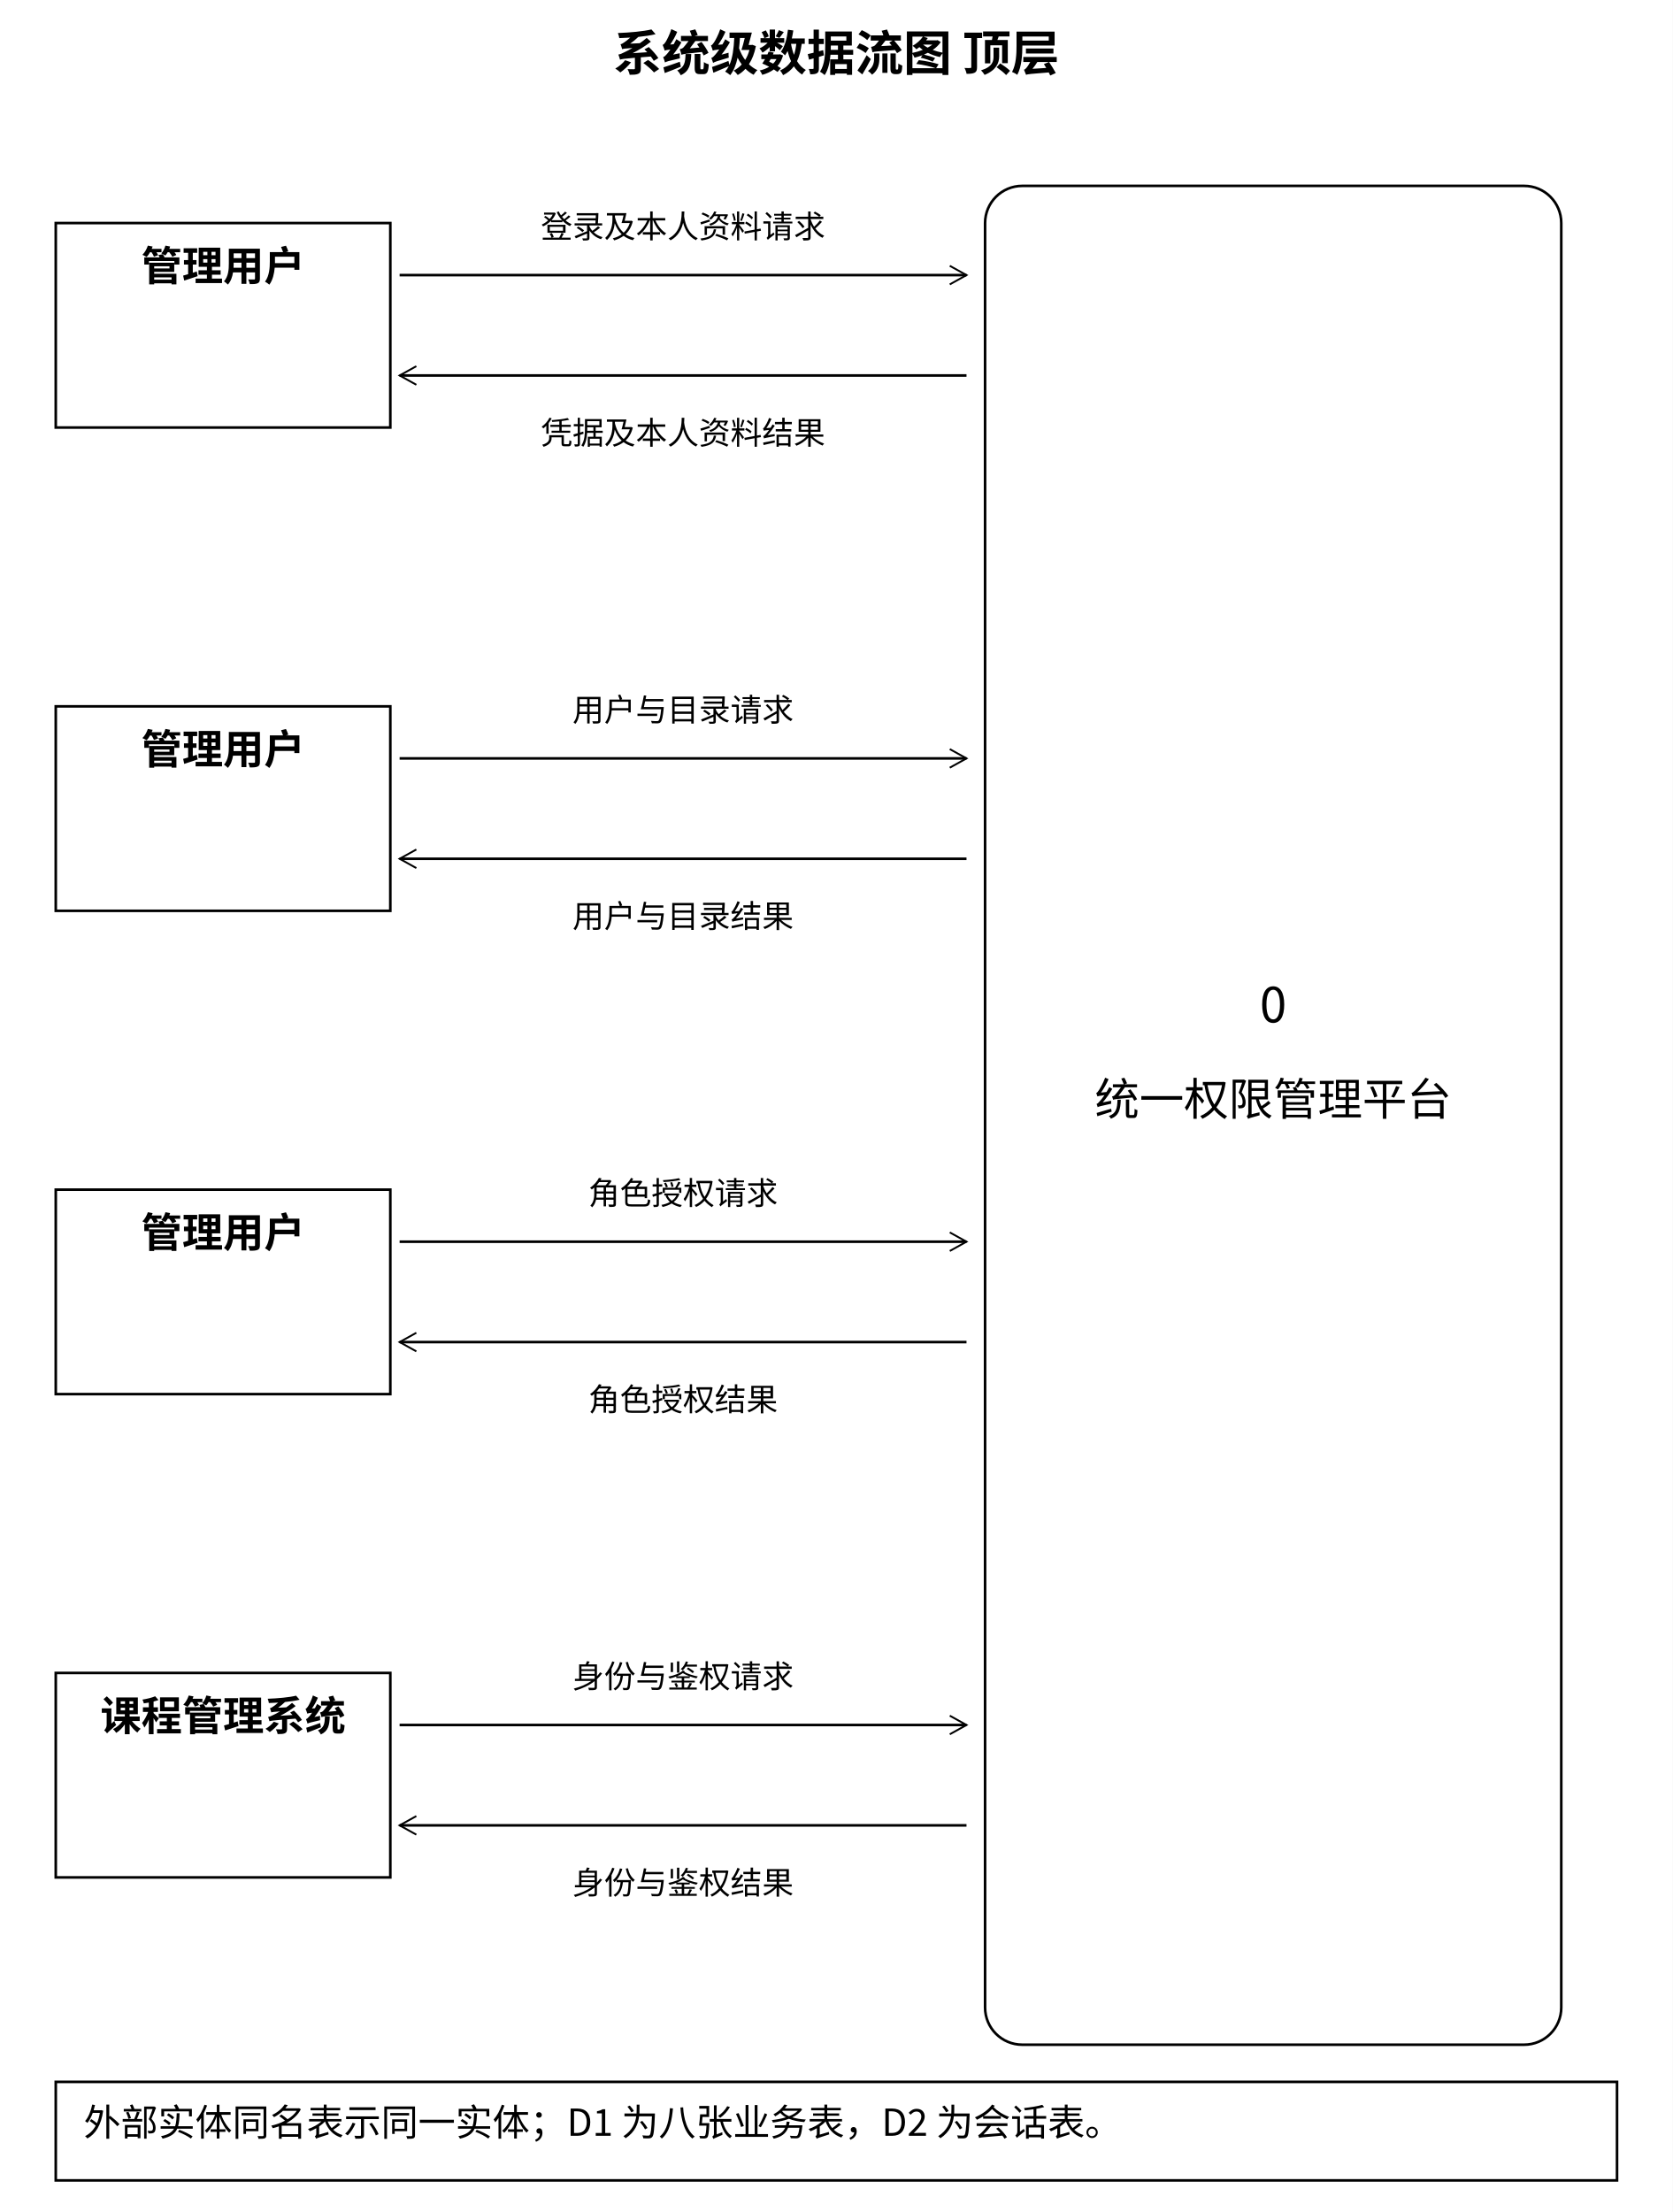
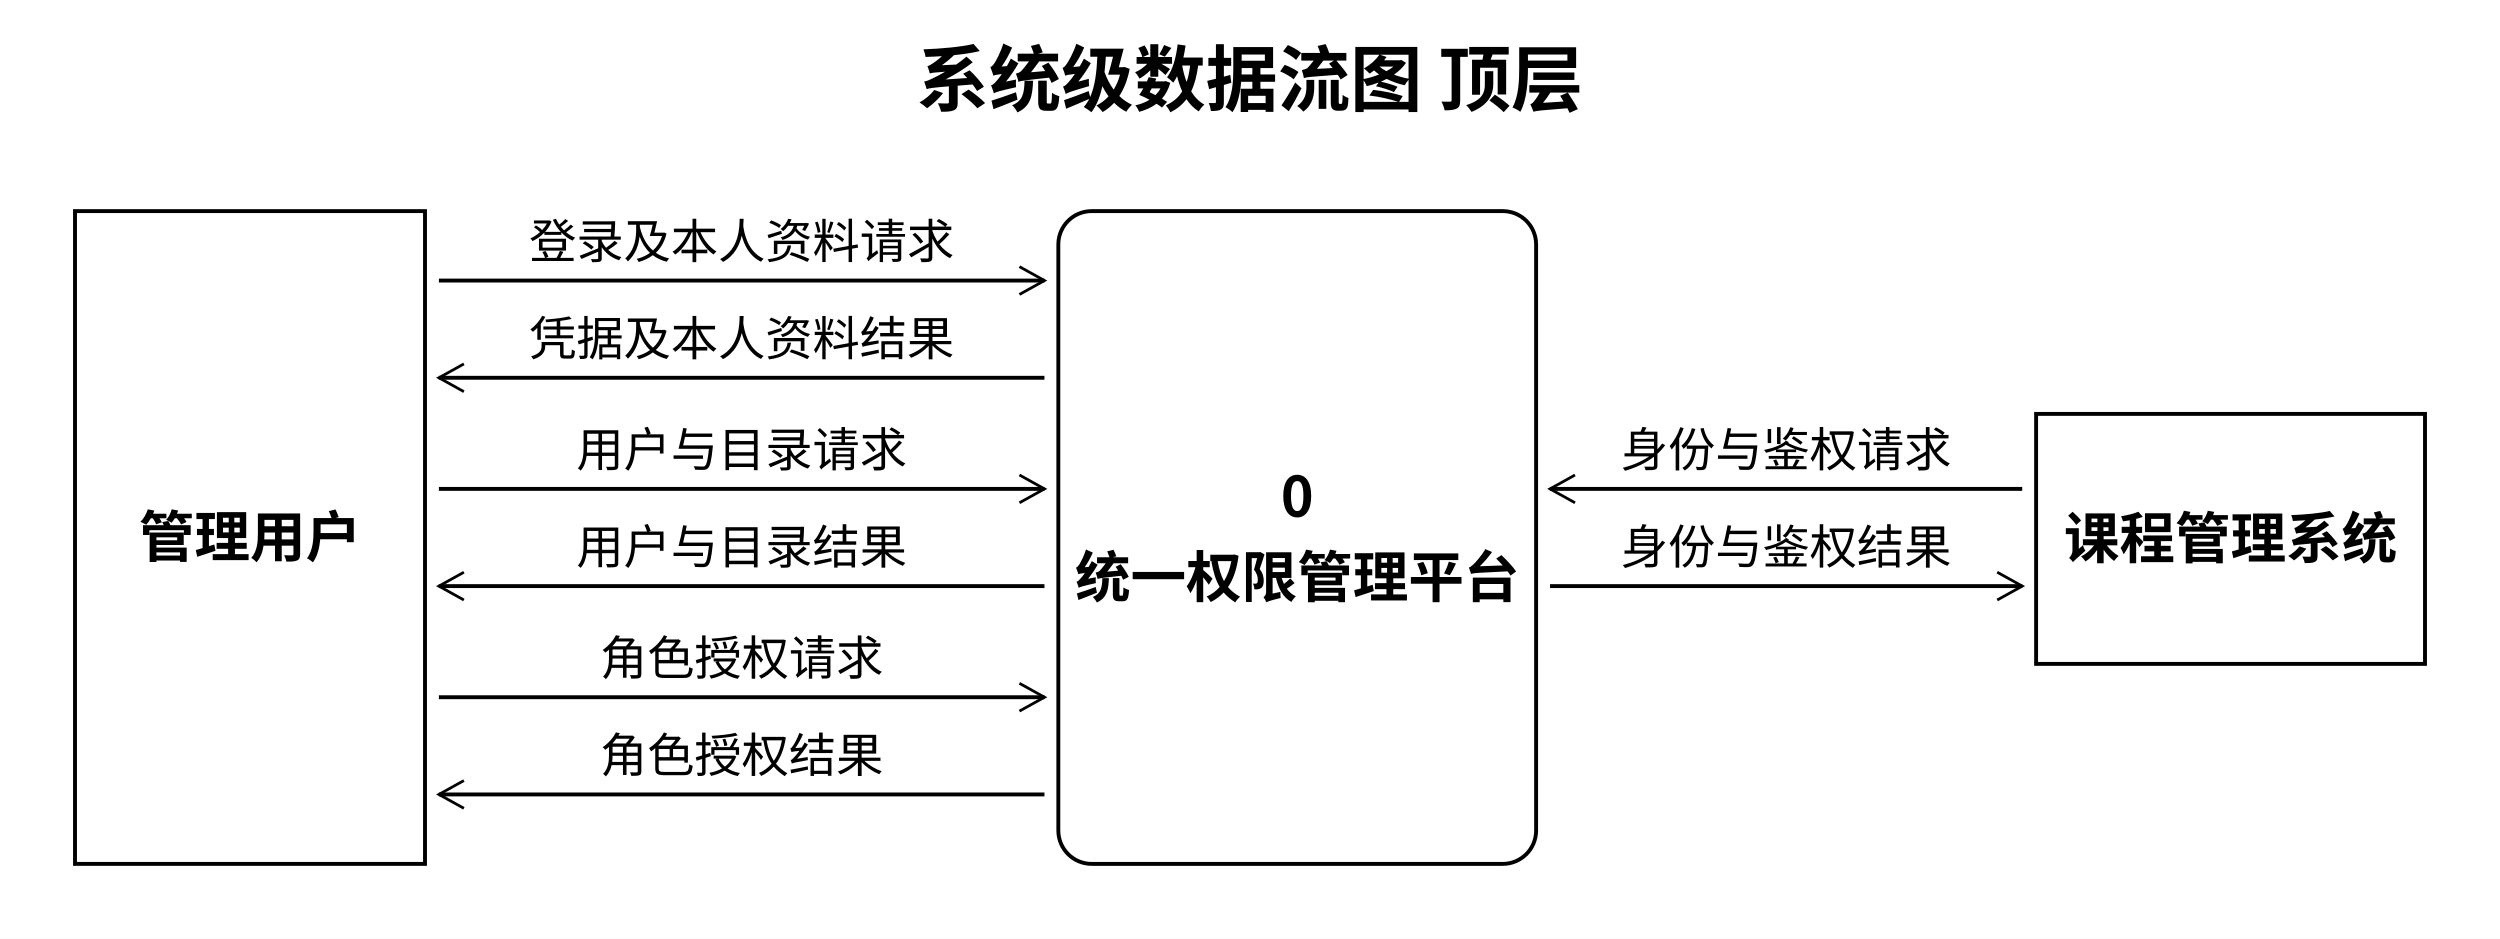
- <svg xmlns="http://www.w3.org/2000/svg" width="900" height="1190" viewBox="0 0 900 1190">
+ <svg xmlns="http://www.w3.org/2000/svg" width="900" height="338" viewBox="0 0 900 338">
  <style>text{font-family:'PingFang SC','Microsoft YaHei','Noto Sans CJK SC',system-ui,sans-serif;fill:black}</style>
  <defs>
    <marker id="open" markerWidth="12" markerHeight="12" refX="10" refY="6" orient="auto" markerUnits="userSpaceOnUse">
      <path d="M1,1 L10,6 L1,11" fill="none" stroke="black" />
    </marker>
    <marker id="filled" markerWidth="12" markerHeight="12" refX="10" refY="6" orient="auto" markerUnits="userSpaceOnUse">
      <path d="M1,1 L10,6 L1,11 Z" fill="black" />
    </marker>
    <marker id="triangle" markerWidth="16" markerHeight="16" refX="14" refY="8" orient="auto" markerUnits="userSpaceOnUse">
      <path d="M1,1 L14,8 L1,15 Z" fill="white" stroke="black" />
    </marker>
  </defs>
  <rect width="100%" height="100%" fill="white" />
  <text x="450.0" y="38" font-size="26" text-anchor="middle" font-weight="600">系统级数据流图 顶层</text>
-   <rect x="530" y="100" width="310" height="1000" rx="20" fill="white" stroke="black" stroke-width="1.4" />
-   <text x="685" y="550" font-size="26" text-anchor="middle" font-weight="400">0</text>
-   <text x="685" y="600" font-size="24" text-anchor="middle" font-weight="400">统一权限管理平台</text>
-   <rect x="30" y="120" width="180" height="110" rx="0" fill="white" stroke="black" stroke-width="1.4" />
-   <text x="120.0" y="151" font-size="22" text-anchor="middle" font-weight="600">管理用户</text>
-   <path d="M 215,148 L 520,148" fill="none" stroke="black" stroke-width="1.4" marker-end="url(#open)" />
-   <rect x="286.0" y="111" width="163" height="23" fill="white" />
-   <text x="367.5" y="128" font-size="17" text-anchor="middle" font-weight="400">登录及本人资料请求</text>
-   <path d="M 520,202 L 215,202" fill="none" stroke="black" stroke-width="1.4" marker-end="url(#open)" />
-   <rect x="286.0" y="222" width="163" height="23" fill="white" />
-   <text x="367.5" y="239" font-size="17" text-anchor="middle" font-weight="400">凭据及本人资料结果</text>
-   <rect x="30" y="380" width="180" height="110" rx="0" fill="white" stroke="black" stroke-width="1.4" />
-   <text x="120.0" y="411" font-size="22" text-anchor="middle" font-weight="600">管理用户</text>
-   <path d="M 215,408 L 520,408" fill="none" stroke="black" stroke-width="1.4" marker-end="url(#open)" />
-   <rect x="303.0" y="371" width="129" height="23" fill="white" />
-   <text x="367.5" y="388" font-size="17" text-anchor="middle" font-weight="400">用户与目录请求</text>
-   <path d="M 520,462 L 215,462" fill="none" stroke="black" stroke-width="1.4" marker-end="url(#open)" />
-   <rect x="303.0" y="482" width="129" height="23" fill="white" />
-   <text x="367.5" y="499" font-size="17" text-anchor="middle" font-weight="400">用户与目录结果</text>
-   <rect x="30" y="640" width="180" height="110" rx="0" fill="white" stroke="black" stroke-width="1.4" />
-   <text x="120.0" y="671" font-size="22" text-anchor="middle" font-weight="600">管理用户</text>
-   <path d="M 215,668 L 520,668" fill="none" stroke="black" stroke-width="1.4" marker-end="url(#open)" />
-   <rect x="311.5" y="631" width="112" height="23" fill="white" />
-   <text x="367.5" y="648" font-size="17" text-anchor="middle" font-weight="400">角色授权请求</text>
-   <path d="M 520,722 L 215,722" fill="none" stroke="black" stroke-width="1.4" marker-end="url(#open)" />
-   <rect x="311.5" y="742" width="112" height="23" fill="white" />
-   <text x="367.5" y="759" font-size="17" text-anchor="middle" font-weight="400">角色授权结果</text>
-   <rect x="30" y="900" width="180" height="110" rx="0" fill="white" stroke="black" stroke-width="1.4" />
-   <text x="120.0" y="931" font-size="22" text-anchor="middle" font-weight="600">课程管理系统</text>
-   <path d="M 215,928 L 520,928" fill="none" stroke="black" stroke-width="1.4" marker-end="url(#open)" />
-   <rect x="303.0" y="891" width="129" height="23" fill="white" />
-   <text x="367.5" y="908" font-size="17" text-anchor="middle" font-weight="400">身份与鉴权请求</text>
-   <path d="M 520,982 L 215,982" fill="none" stroke="black" stroke-width="1.4" marker-end="url(#open)" />
-   <rect x="303.0" y="1002" width="129" height="23" fill="white" />
-   <text x="367.5" y="1019" font-size="17" text-anchor="middle" font-weight="400">身份与鉴权结果</text>
-   <rect x="30" y="1120" width="840" height="53" rx="0" fill="white" stroke="black" stroke-width="1.4" />
-   <text x="45" y="1149" font-size="20" text-anchor="start" font-weight="400">外部实体同名表示同一实体；D1 为八张业务表，D2 为会话表。</text>
+   <rect x="27" y="76" width="126" height="235" rx="0" fill="white" stroke="black" stroke-width="1.4" />
+   <text x="90.0" y="200.5" font-size="20" text-anchor="middle" font-weight="600">管理用户</text>
+   <rect x="381" y="76" width="172" height="235" rx="12" fill="white" stroke="black" stroke-width="1.4" />
+   <text x="467.0" y="186.0" font-size="20" text-anchor="middle" font-weight="600">0</text>
+   <text x="467.0" y="215.0" font-size="20" text-anchor="middle" font-weight="600">统一权限管理平台</text>
+   <rect x="733" y="149" width="140" height="90" rx="0" fill="white" stroke="black" stroke-width="1.4" />
+   <text x="803.0" y="201.0" font-size="20" text-anchor="middle" font-weight="600">课程管理系统</text>
+   <path d="M 158,101 L 376,101" fill="none" stroke="black" stroke-width="1.4" marker-end="url(#open)" />
+   <text x="267.0" y="93" font-size="17" text-anchor="middle" font-weight="400">登录及本人资料请求</text>
+   <path d="M 376,136 L 158,136" fill="none" stroke="black" stroke-width="1.4" marker-end="url(#open)" />
+   <text x="267.0" y="128" font-size="17" text-anchor="middle" font-weight="400">凭据及本人资料结果</text>
+   <path d="M 158,176 L 376,176" fill="none" stroke="black" stroke-width="1.4" marker-end="url(#open)" />
+   <text x="267.0" y="168" font-size="17" text-anchor="middle" font-weight="400">用户与目录请求</text>
+   <path d="M 376,211 L 158,211" fill="none" stroke="black" stroke-width="1.4" marker-end="url(#open)" />
+   <text x="267.0" y="203" font-size="17" text-anchor="middle" font-weight="400">用户与目录结果</text>
+   <path d="M 158,251 L 376,251" fill="none" stroke="black" stroke-width="1.4" marker-end="url(#open)" />
+   <text x="267.0" y="243" font-size="17" text-anchor="middle" font-weight="400">角色授权请求</text>
+   <path d="M 376,286 L 158,286" fill="none" stroke="black" stroke-width="1.4" marker-end="url(#open)" />
+   <text x="267.0" y="278" font-size="17" text-anchor="middle" font-weight="400">角色授权结果</text>
+   <path d="M 728,176 L 558,176" fill="none" stroke="black" stroke-width="1.4" marker-end="url(#open)" />
+   <text x="643.0" y="168" font-size="17" text-anchor="middle" font-weight="400">身份与鉴权请求</text>
+   <path d="M 558,211 L 728,211" fill="none" stroke="black" stroke-width="1.4" marker-end="url(#open)" />
+   <text x="643.0" y="203" font-size="17" text-anchor="middle" font-weight="400">身份与鉴权结果</text>
</svg>
